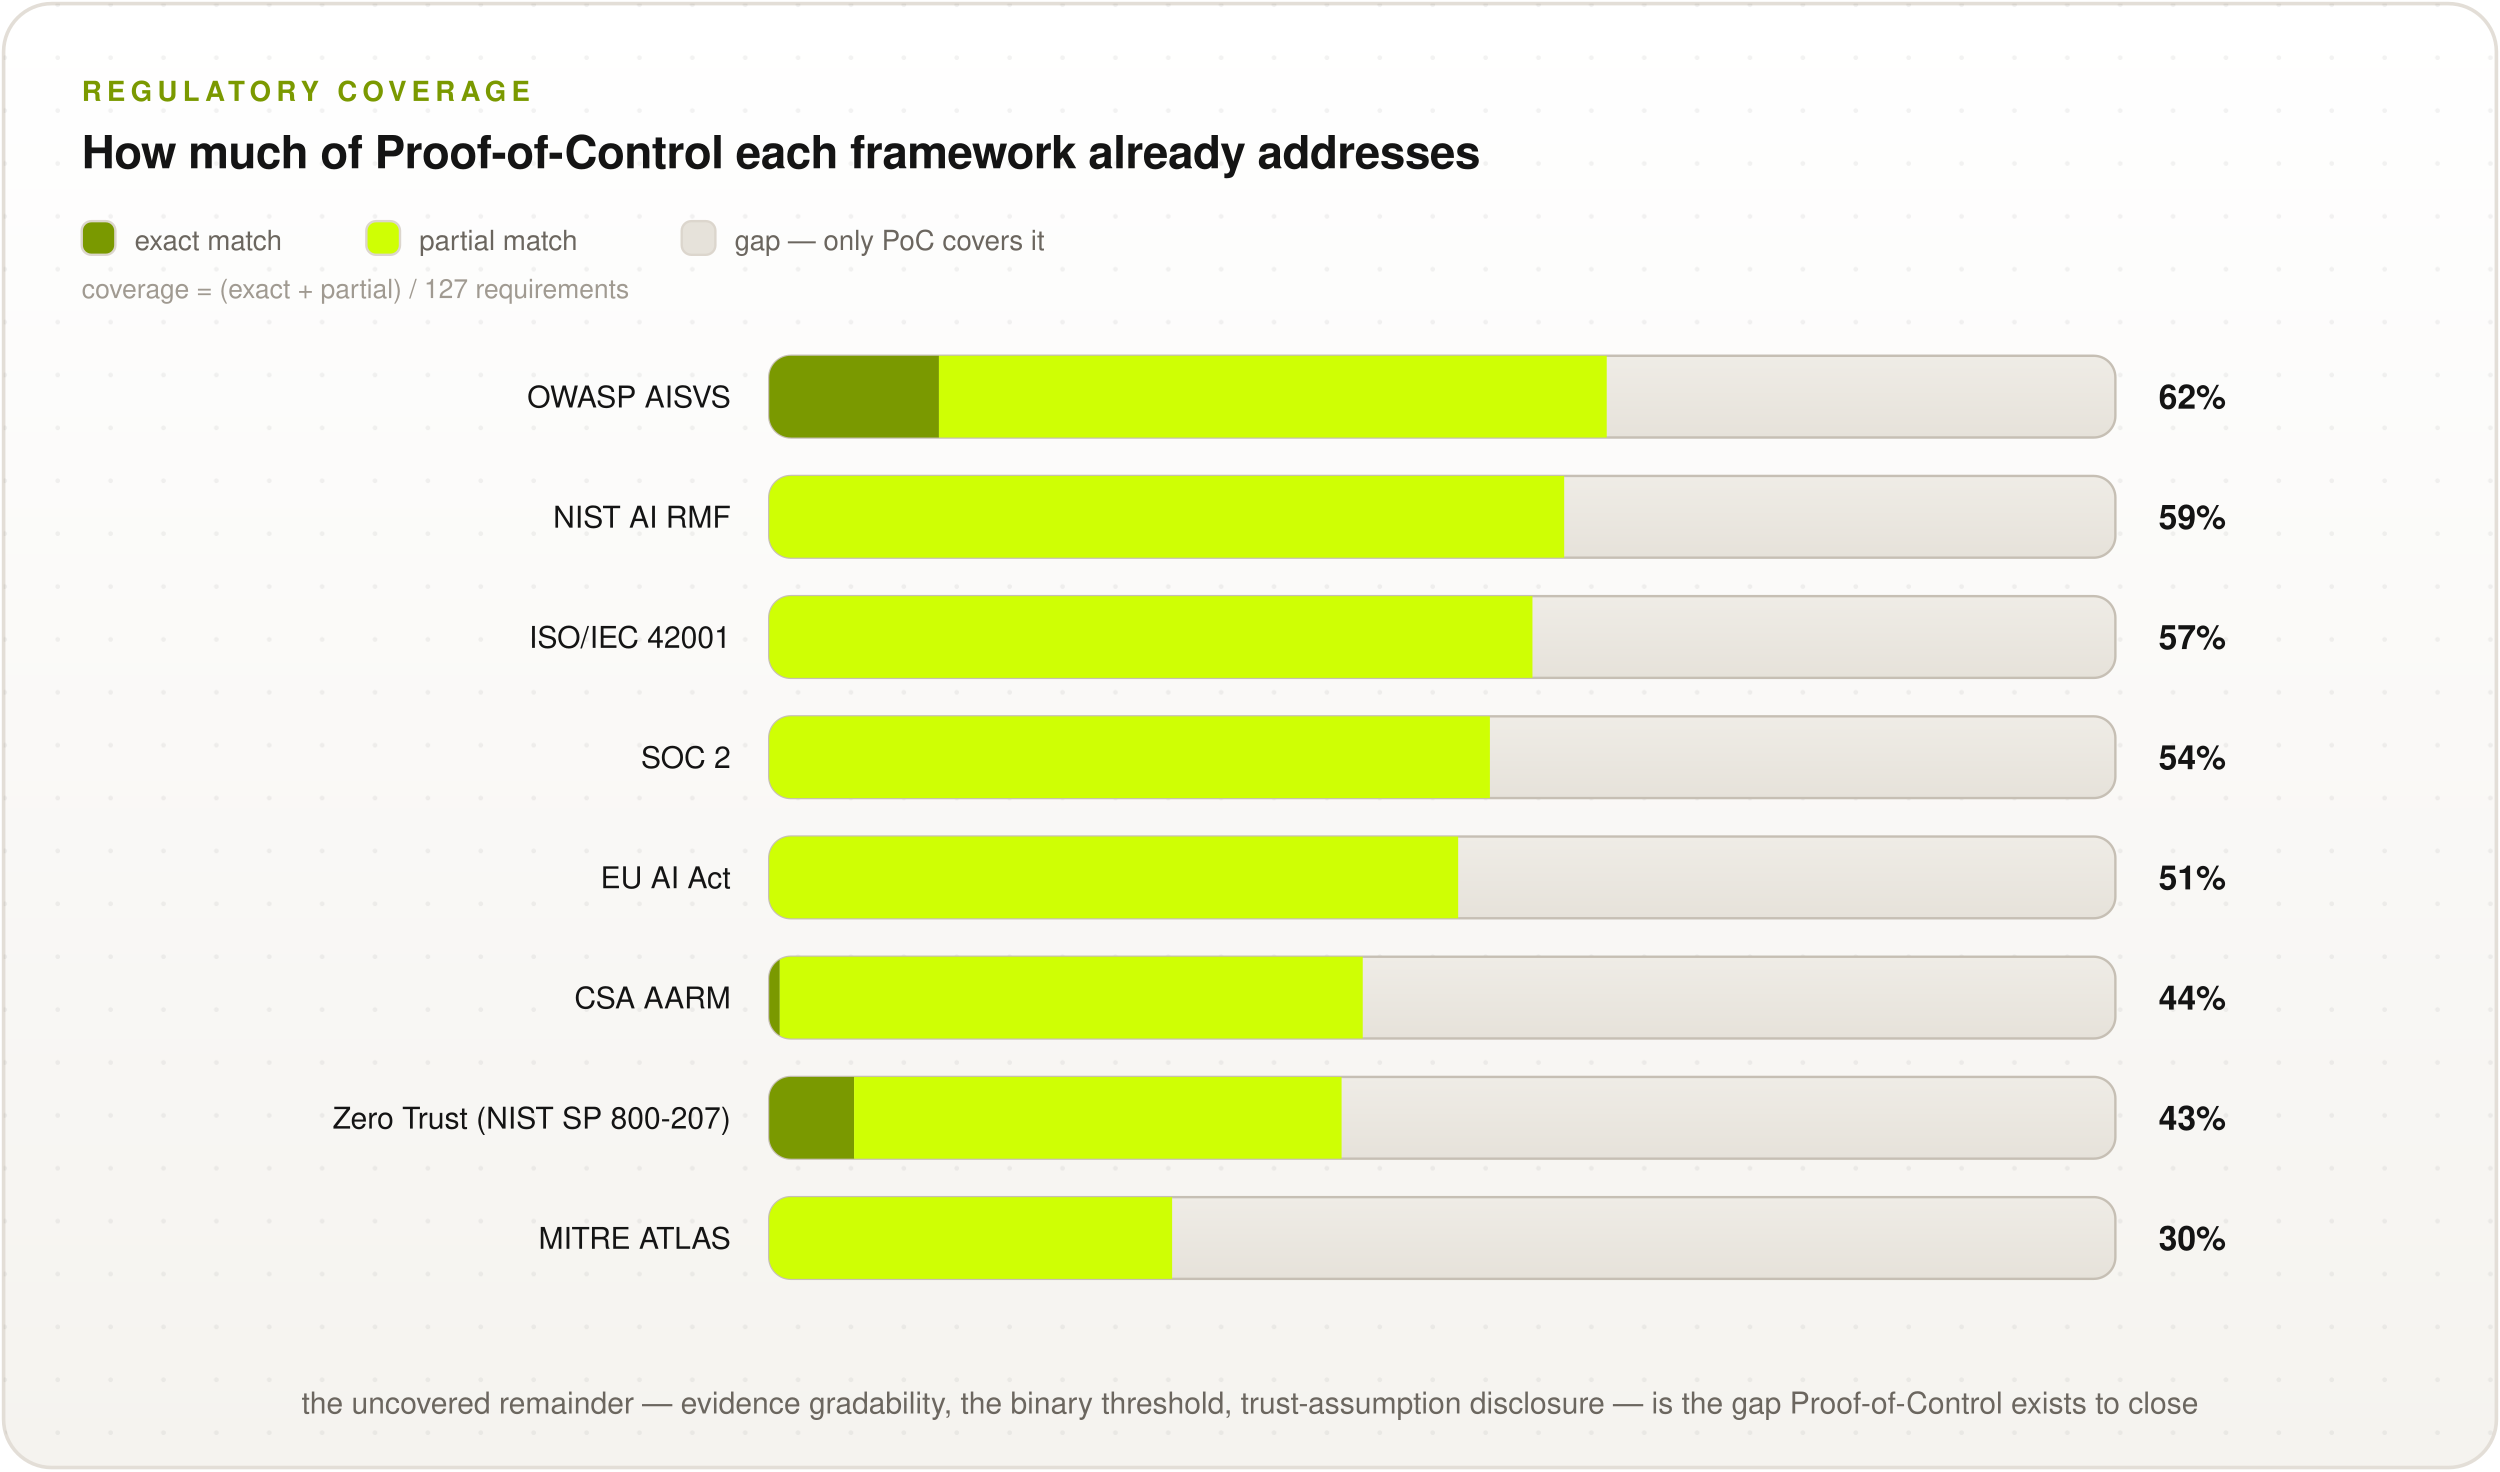
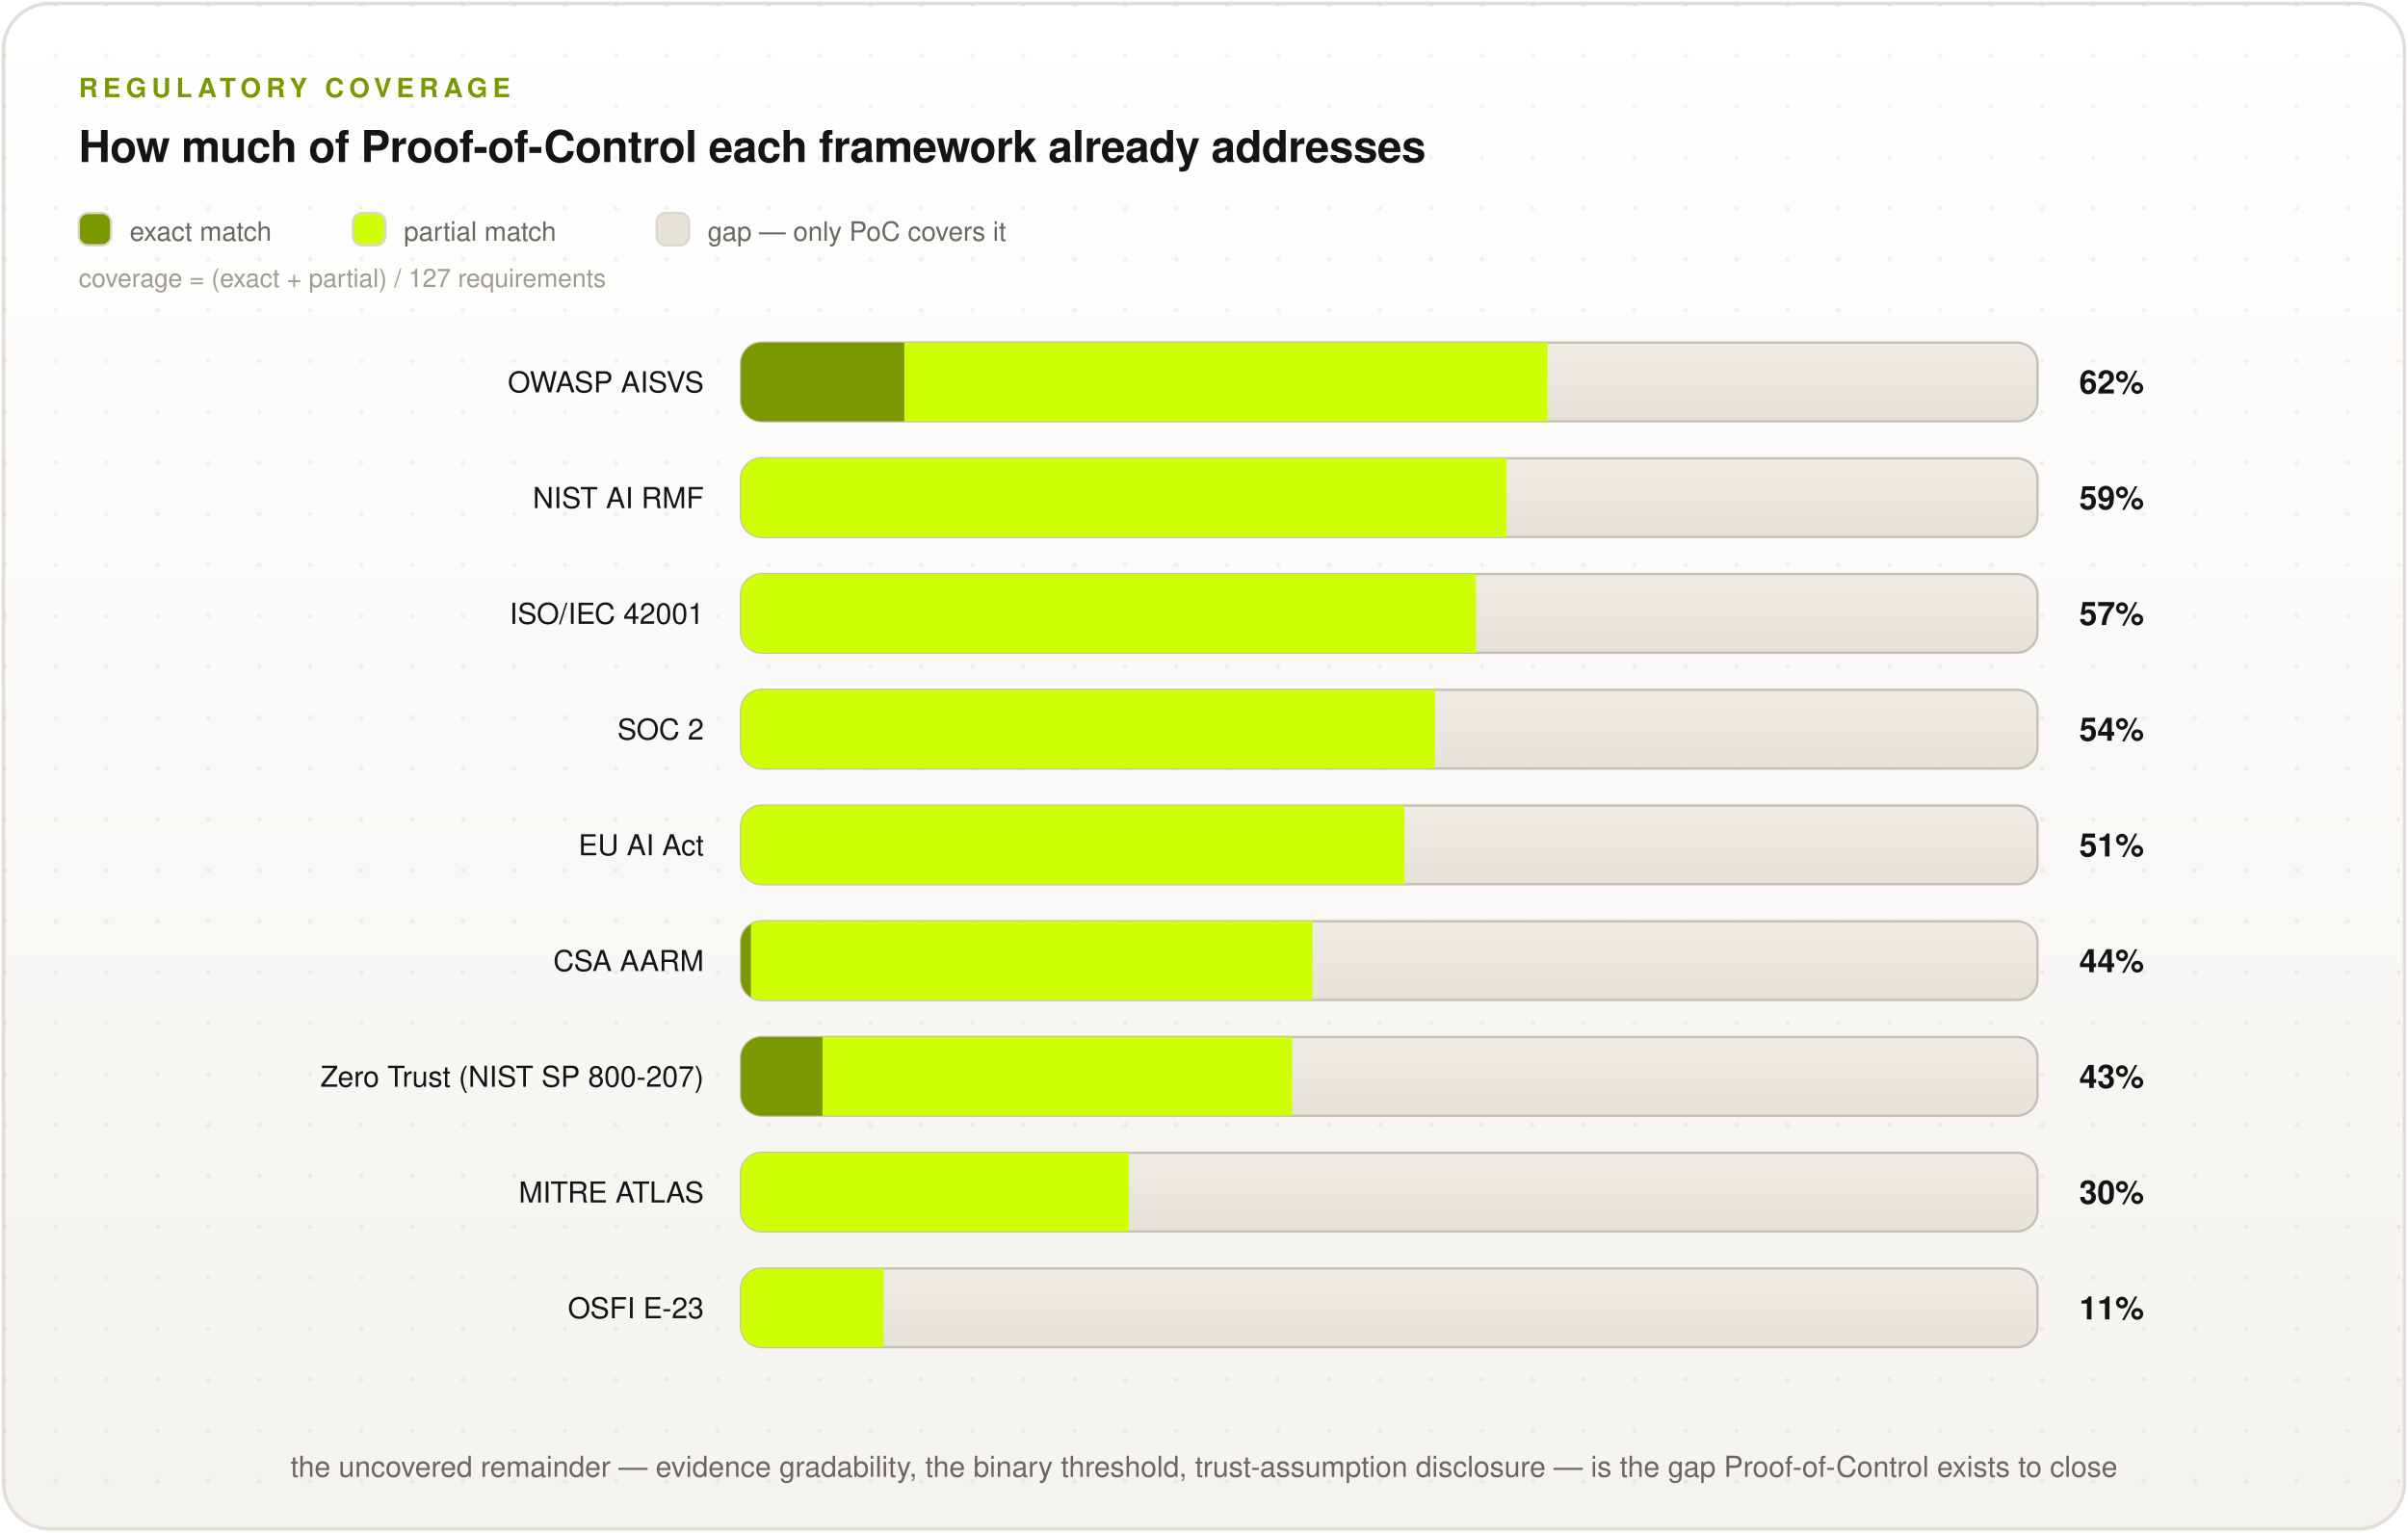
- <svg xmlns="http://www.w3.org/2000/svg" width="1040" height="612" viewBox="0 0 1040 612" font-family="Montserrat,'Source Sans 3',-apple-system,'Segoe UI',Helvetica,Arial,sans-serif">
+ <svg xmlns="http://www.w3.org/2000/svg" width="1040" height="662" viewBox="0 0 1040 662" font-family="Montserrat,'Source Sans 3',-apple-system,'Segoe UI',Helvetica,Arial,sans-serif">
  <defs>
    <linearGradient id="gPanel" x1="0" y1="0" x2="0" y2="1">
      <stop offset="0" stop-color="#ffffff" />
      <stop offset="1" stop-color="#f5f3ef" />
    </linearGradient>
    <linearGradient id="gCard" x1="0" y1="0" x2="0" y2="1">
      <stop offset="0" stop-color="#ffffff" />
      <stop offset="1" stop-color="#f8f6f3" />
    </linearGradient>
    <linearGradient id="gWarm" x1="0" y1="0" x2="0" y2="1">
      <stop offset="0" stop-color="#efece6" />
      <stop offset="1" stop-color="#e6e2da" />
    </linearGradient>
    <linearGradient id="gLime" x1="0" y1="0" x2="0" y2="1">
      <stop offset="0" stop-color="#e4ff5c" />
      <stop offset="1" stop-color="#cfff04" />
    </linearGradient>
    <linearGradient id="gTint" x1="0" y1="0" x2="0" y2="1">
      <stop offset="0" stop-color="#f8ffd8" />
      <stop offset="1" stop-color="#eeffa8" />
    </linearGradient>
    <linearGradient id="gRed" x1="0" y1="0" x2="0" y2="1">
      <stop offset="0" stop-color="#ffeced" />
      <stop offset="1" stop-color="#ffdcde" />
    </linearGradient>
    <linearGradient id="gInk" x1="0" y1="0" x2="0" y2="1">
      <stop offset="0" stop-color="#242424" />
      <stop offset="1" stop-color="#0a0a0a" />
    </linearGradient>
    <linearGradient id="gGate" x1="0" y1="0" x2="0" y2="1">
      <stop offset="0" stop-color="#242424" />
      <stop offset="1" stop-color="#0a0a0a" />
    </linearGradient>
    <filter id="fShadow" x="-30%" y="-30%" width="160%" height="170%">
      <feDropShadow dx="0" dy="2.5" stdDeviation="4" flood-color="#000000" flood-opacity="0.16" />
    </filter>
    <filter id="fGlow" x="-60%" y="-60%" width="220%" height="220%">
      <feDropShadow dx="0" dy="3" stdDeviation="5" flood-color="#000000" flood-opacity="0.22" />
    </filter>
    <pattern id="pGrid" width="22" height="22" patternUnits="userSpaceOnUse">
      <circle cx="2" cy="2" r="1" fill="#0a0a0a" opacity="0.05" />
    </pattern>
  </defs>
-   <rect x="1.5" y="1.5" width="1037" height="609" rx="20" fill="url(#gPanel)" stroke="#e3ded7" stroke-width="1.5" />
-   <rect x="1.5" y="1.5" width="1037" height="609" rx="20" fill="url(#pGrid)" />
+   <rect x="1.5" y="1.5" width="1037" height="659" rx="20" fill="url(#gPanel)" stroke="#e3ded7" stroke-width="1.5" />
+   <rect x="1.5" y="1.5" width="1037" height="659" rx="20" fill="url(#pGrid)" />
  <text x="34" y="42" font-size="11.5" font-weight="700" letter-spacing="2.2" fill="#7a9900">REGULATORY COVERAGE</text>
  <text x="34" y="70" font-size="19" font-weight="700" letter-spacing="-0.2" fill="#141414">How much of Proof-of-Control each framework already addresses</text>
  <rect x="34" y="92" width="14" height="14" rx="4" fill="#7a9900" stroke="#dcd6cd" />
  <text x="56" y="104" font-size="11.5" fill="#6b665f" text-anchor="start">exact match</text>
  <rect x="152.4" y="92" width="14" height="14" rx="4" fill="#cfff04" stroke="#dcd6cd" />
  <text x="174.4" y="104" font-size="11.5" fill="#6b665f" text-anchor="start">partial match</text>
  <rect x="283.6" y="92" width="14" height="14" rx="4" fill="#e6e2da" stroke="#dcd6cd" />
  <text x="305.6" y="104" font-size="11.5" fill="#6b665f" text-anchor="start">gap — only PoC covers it</text>
  <text x="34" y="124" font-size="11" fill="#a09a91" text-anchor="start">coverage = (exact + partial) / 127 requirements</text>
  <text x="304" y="169.5" font-size="12.5" fill="#141414" text-anchor="end">OWASP AISVS</text>
  <clipPath id="clip0">
    <rect x="320" y="148" width="560" height="34" rx="9" />
  </clipPath>
  <rect x="320" y="148" width="560" height="34" rx="9" fill="url(#gWarm)" stroke="#c6bfb4" />
  <rect x="320" y="148" width="70.6" height="34" fill="#7a9900" clip-path="url(#clip0)" />
  <rect x="390.6" y="148" width="277.8" height="34" fill="#cfff04" clip-path="url(#clip0)" />
  <text x="898" y="170.0" font-size="14" fill="#141414" text-anchor="start" font-weight="700">62%</text>
  <text x="304" y="219.5" font-size="12.5" fill="#141414" text-anchor="end">NIST AI RMF</text>
  <clipPath id="clip1">
    <rect x="320" y="198" width="560" height="34" rx="9" />
  </clipPath>
  <rect x="320" y="198" width="560" height="34" rx="9" fill="url(#gWarm)" stroke="#c6bfb4" />
  <rect x="320.0" y="198" width="330.7" height="34" fill="#cfff04" clip-path="url(#clip1)" />
  <text x="898" y="220.0" font-size="14" fill="#141414" text-anchor="start" font-weight="700">59%</text>
  <text x="304" y="269.5" font-size="12.5" fill="#141414" text-anchor="end">ISO/IEC 42001</text>
  <clipPath id="clip2">
    <rect x="320" y="248" width="560" height="34" rx="9" />
  </clipPath>
  <rect x="320" y="248" width="560" height="34" rx="9" fill="url(#gWarm)" stroke="#c6bfb4" />
  <rect x="320.0" y="248" width="317.5" height="34" fill="#cfff04" clip-path="url(#clip2)" />
  <text x="898" y="270.0" font-size="14" fill="#141414" text-anchor="start" font-weight="700">57%</text>
  <text x="304" y="319.5" font-size="12.5" fill="#141414" text-anchor="end">SOC 2</text>
  <clipPath id="clip3">
    <rect x="320" y="298" width="560" height="34" rx="9" />
  </clipPath>
  <rect x="320" y="298" width="560" height="34" rx="9" fill="url(#gWarm)" stroke="#c6bfb4" />
  <rect x="320.0" y="298" width="299.8" height="34" fill="#cfff04" clip-path="url(#clip3)" />
  <text x="898" y="320.0" font-size="14" fill="#141414" text-anchor="start" font-weight="700">54%</text>
  <text x="304" y="369.5" font-size="12.5" fill="#141414" text-anchor="end">EU AI Act</text>
  <clipPath id="clip4">
    <rect x="320" y="348" width="560" height="34" rx="9" />
  </clipPath>
  <rect x="320" y="348" width="560" height="34" rx="9" fill="url(#gWarm)" stroke="#c6bfb4" />
  <rect x="320.0" y="348" width="286.6" height="34" fill="#cfff04" clip-path="url(#clip4)" />
  <text x="898" y="370.0" font-size="14" fill="#141414" text-anchor="start" font-weight="700">51%</text>
  <text x="304" y="419.5" font-size="12.5" fill="#141414" text-anchor="end">CSA AARM</text>
  <clipPath id="clip5">
    <rect x="320" y="398" width="560" height="34" rx="9" />
  </clipPath>
  <rect x="320" y="398" width="560" height="34" rx="9" fill="url(#gWarm)" stroke="#c6bfb4" />
  <rect x="320" y="398" width="4.4" height="34" fill="#7a9900" clip-path="url(#clip5)" />
  <rect x="324.4" y="398" width="242.5" height="34" fill="#cfff04" clip-path="url(#clip5)" />
  <text x="898" y="420.0" font-size="14" fill="#141414" text-anchor="start" font-weight="700">44%</text>
  <text x="304" y="469.5" font-size="12.5" fill="#141414" text-anchor="end">Zero Trust (NIST SP 800-207)</text>
  <clipPath id="clip6">
    <rect x="320" y="448" width="560" height="34" rx="9" />
  </clipPath>
  <rect x="320" y="448" width="560" height="34" rx="9" fill="url(#gWarm)" stroke="#c6bfb4" />
  <rect x="320" y="448" width="35.3" height="34" fill="#7a9900" clip-path="url(#clip6)" />
  <rect x="355.3" y="448" width="202.8" height="34" fill="#cfff04" clip-path="url(#clip6)" />
  <text x="898" y="470.0" font-size="14" fill="#141414" text-anchor="start" font-weight="700">43%</text>
  <text x="304" y="519.5" font-size="12.5" fill="#141414" text-anchor="end">MITRE ATLAS</text>
  <clipPath id="clip7">
    <rect x="320" y="498" width="560" height="34" rx="9" />
  </clipPath>
  <rect x="320" y="498" width="560" height="34" rx="9" fill="url(#gWarm)" stroke="#c6bfb4" />
  <rect x="320.0" y="498" width="167.6" height="34" fill="#cfff04" clip-path="url(#clip7)" />
  <text x="898" y="520.0" font-size="14" fill="#141414" text-anchor="start" font-weight="700">30%</text>
-   <text x="520.0" y="588" font-size="12.5" fill="#6b665f" text-anchor="middle">the uncovered remainder — evidence gradability, the binary threshold, trust-assumption disclosure — is the gap Proof-of-Control exists to close</text>
+   <text x="304" y="569.5" font-size="12.5" fill="#141414" text-anchor="end">OSFI E-23</text>
+   <clipPath id="clip8">
+     <rect x="320" y="548" width="560" height="34" rx="9" />
+   </clipPath>
+   <rect x="320" y="548" width="560" height="34" rx="9" fill="url(#gWarm)" stroke="#c6bfb4" />
+   <rect x="320.0" y="548" width="61.7" height="34" fill="#cfff04" clip-path="url(#clip8)" />
+   <text x="898" y="570.0" font-size="14" fill="#141414" text-anchor="start" font-weight="700">11%</text>
+   <text x="520.0" y="638" font-size="12.5" fill="#6b665f" text-anchor="middle">the uncovered remainder — evidence gradability, the binary threshold, trust-assumption disclosure — is the gap Proof-of-Control exists to close</text>
</svg>
